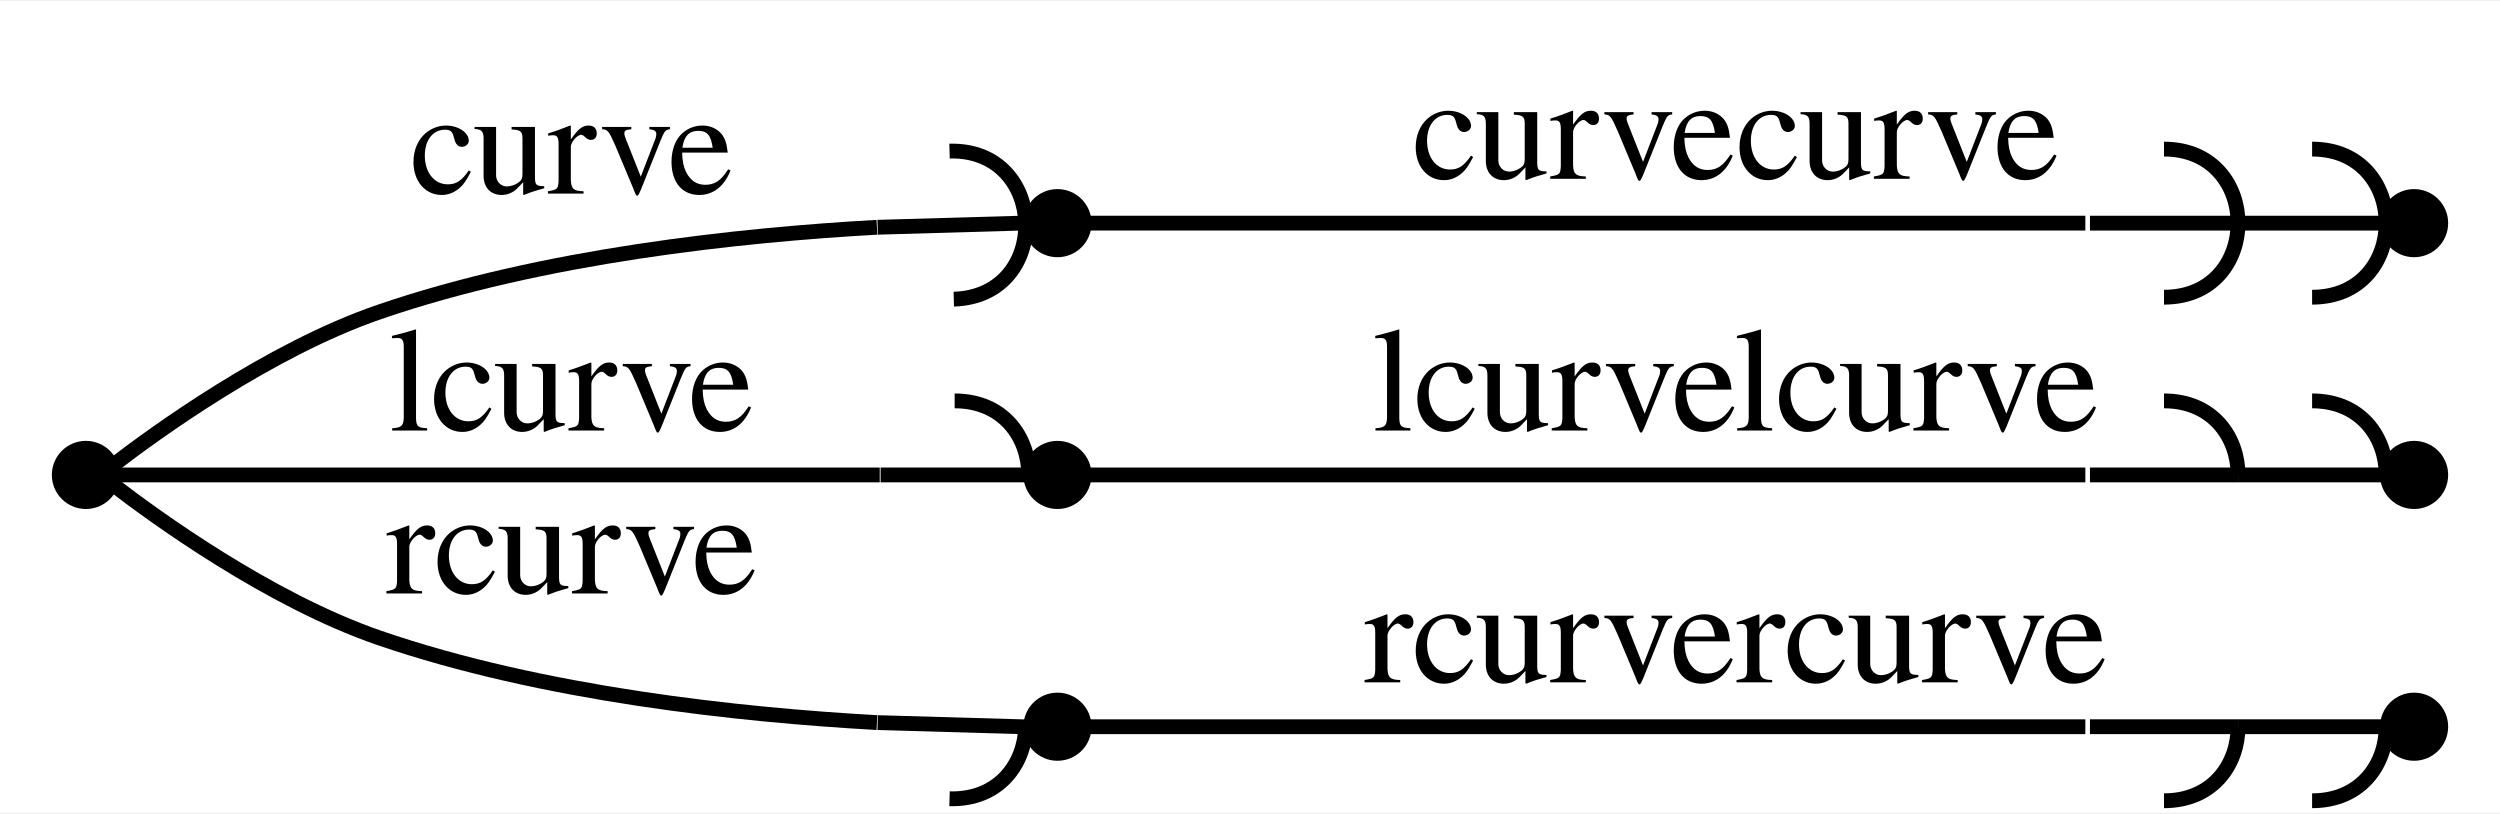
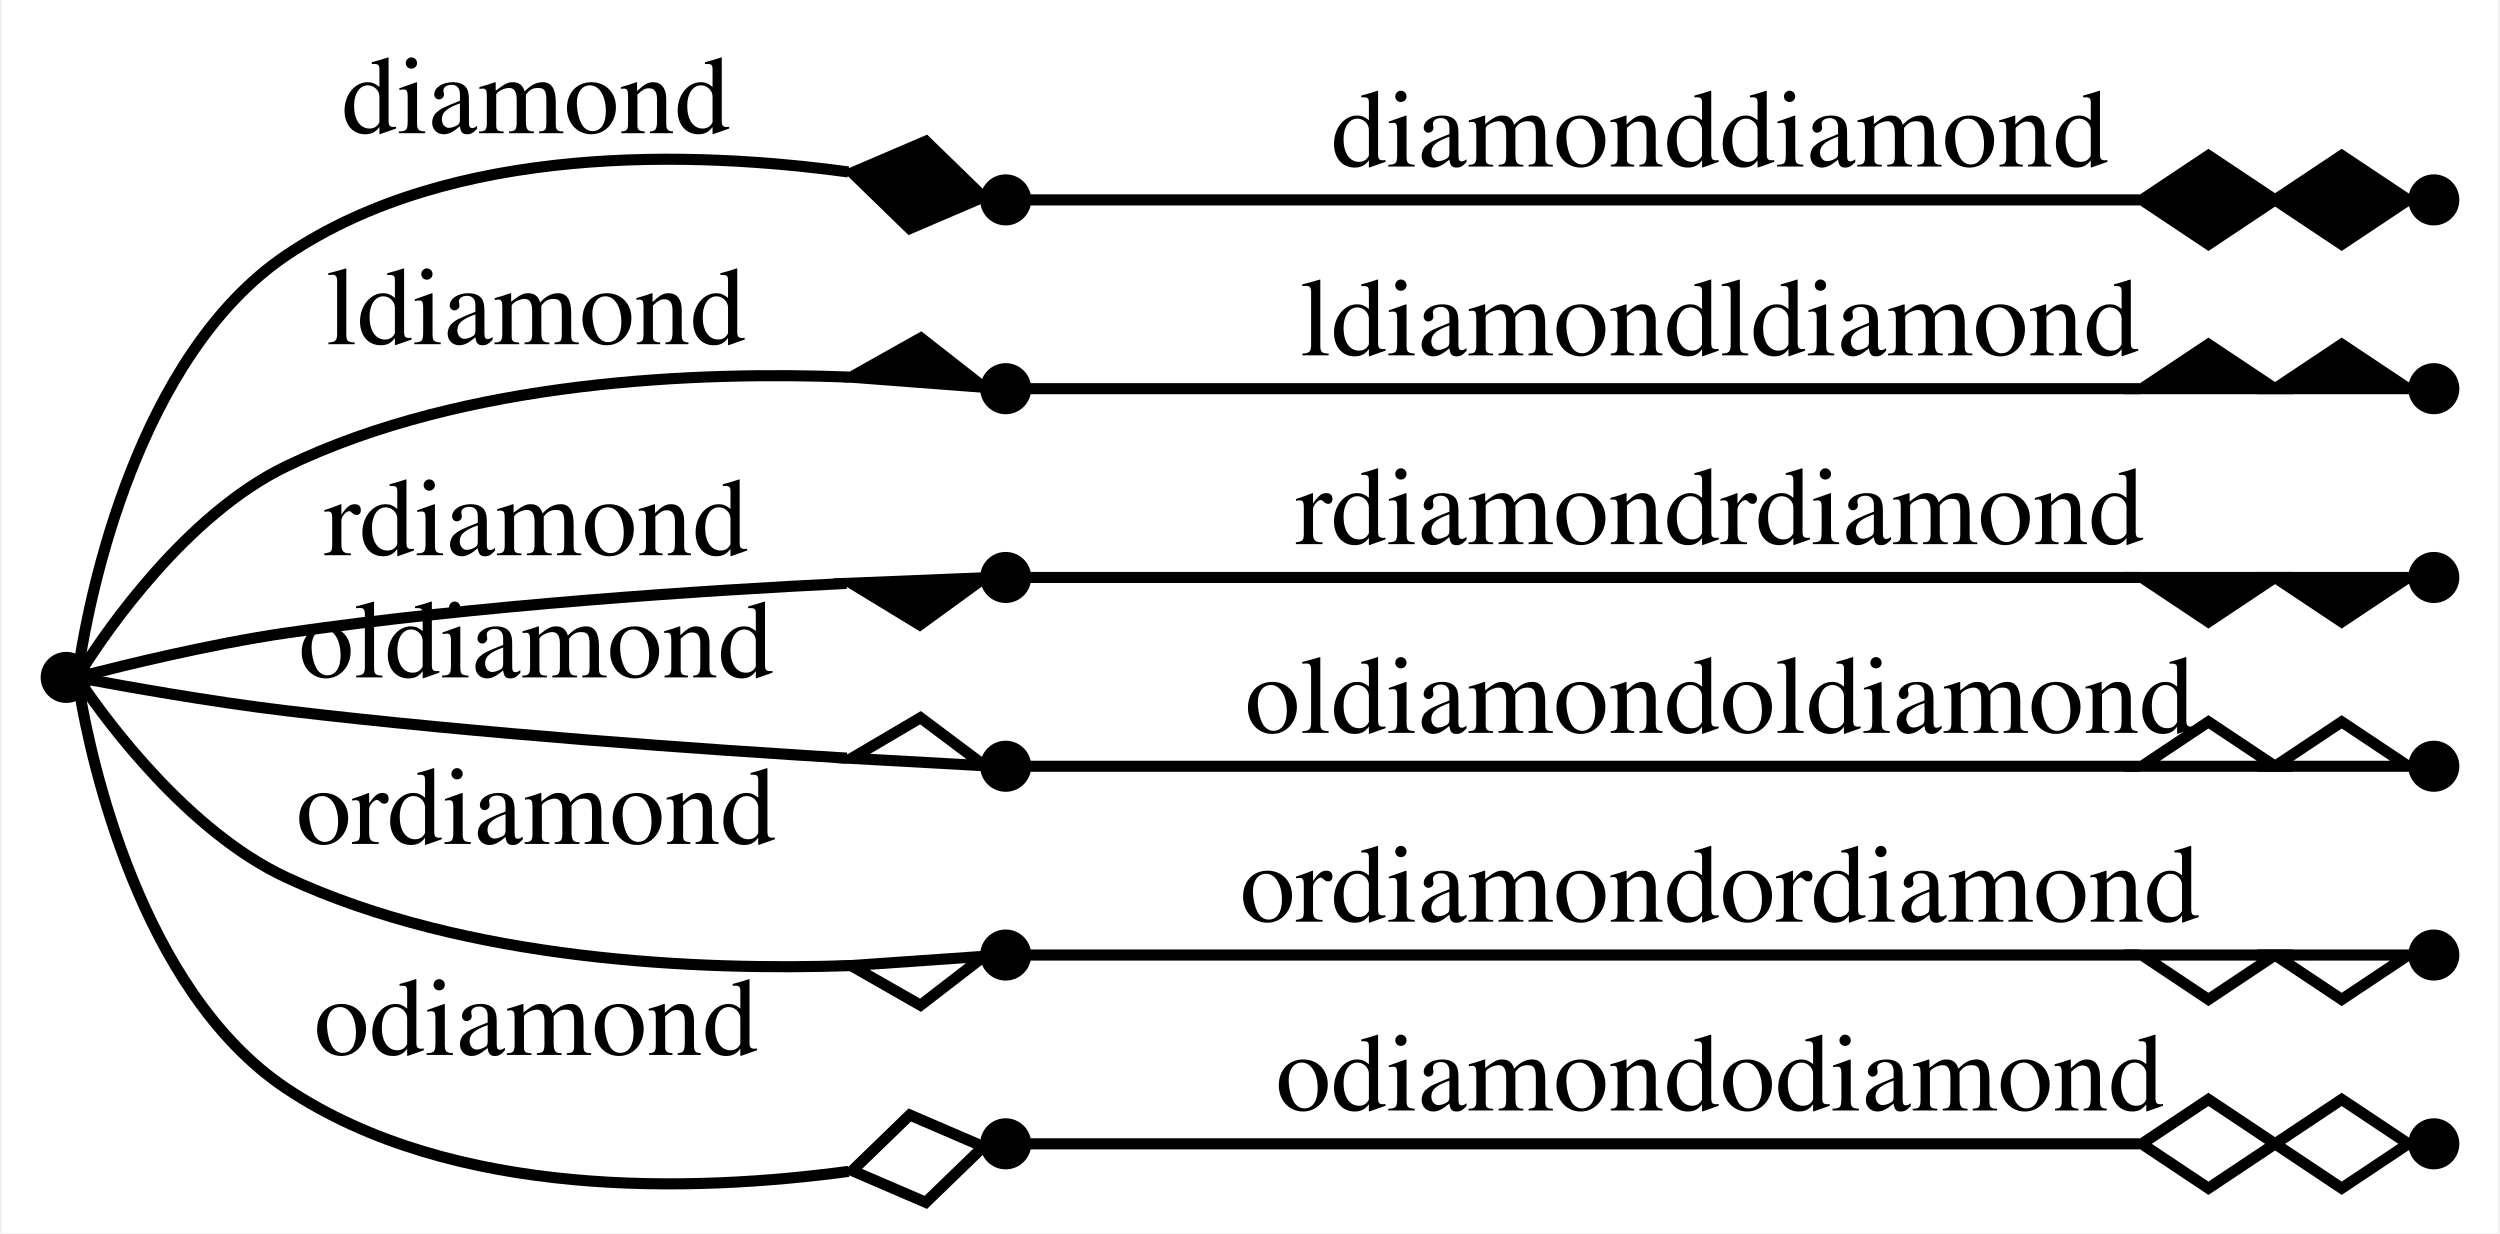
- <svg xmlns="http://www.w3.org/2000/svg" width="169pt" height="55pt" viewBox="0.00 0.00 168.80 54.80">
-   <g id="graph0" class="graph" transform="scale(1 1) rotate(0) translate(4 50.8)">
-     <polygon fill="white" stroke="none" points="-4,4 -4,-50.8 164.8,-50.8 164.8,4 -4,4" />
+ <svg xmlns="http://www.w3.org/2000/svg" width="225pt" height="111pt" viewBox="0.00 0.00 224.80 111.06">
+   <g id="graph0" class="graph" transform="scale(1 1) rotate(0) translate(4 107.059)">
+     <polygon fill="white" stroke="none" points="-4,4 -4,-107.059 220.8,-107.059 220.8,4 -4,4" />
    <g id="node1" class="node">
-       <ellipse fill="black" stroke="black" cx="1.8" cy="-18.8" rx="1.8" ry="1.8" />
+       <ellipse fill="black" stroke="black" cx="1.8" cy="-46.059" rx="1.8" ry="1.8" />
    </g>
    <g id="node2" class="node">
-       <ellipse fill="black" stroke="black" cx="67.4" cy="-35.8" rx="1.8" ry="1.8" />
+       <ellipse fill="black" stroke="black" cx="86.4" cy="-89.059" rx="1.8" ry="1.8" />
    </g>
    <g id="edge1" class="edge">
-       <path fill="none" stroke="black" d="M3.75,-19.545C6.4,-21.579 14.162,-27.242 21.6,-29.8 32.638,-33.596 45.974,-35.007 55.211,-35.522" />
-       <polyline fill="none" stroke="black" points="65.254,-35.81 55.258,-35.523 " />
-       <path fill="none" stroke="black" d="M60.4,-30.669C67.056,-30.86 66.784,-40.856 60.113,-40.665" />
-       <text text-anchor="middle" x="34.6" y="-37.8" font-family="Times,serif" font-size="10.00">curve</text>
+       <path fill="none" stroke="black" d="M3.015,-47.564C3.944,-53.444 8.188,-74.986 21.6,-84.059 36.611,-94.215 58.397,-93.458 72.228,-91.573" />
+       <polygon fill="black" stroke="black" points="72.587,-91.506 77.757,-86.478 84.386,-89.317 79.216,-94.344 72.587,-91.506" />
+       <text text-anchor="middle" x="44.1" y="-95.059" font-family="Times,serif" font-size="10.00">diamond</text>
    </g>
    <g id="node4" class="node">
-       <ellipse fill="black" stroke="black" cx="67.4" cy="-18.8" rx="1.8" ry="1.8" />
+       <ellipse fill="black" stroke="black" cx="86.4" cy="-72.059" rx="1.8" ry="1.8" />
    </g>
    <g id="edge3" class="edge">
-       <path fill="none" stroke="black" d="M3.904,-18.8C9.926,-18.8 39.132,-18.8 55.4,-18.8" />
-       <polyline fill="none" stroke="black" points="65.458,-18.8 55.458,-18.8 " />
-       <path fill="none" stroke="black" d="M65.458,-18.8C65.458,-21.3 63.791,-23.8 60.458,-23.8" />
-       <text text-anchor="middle" x="34.6" y="-21.8" font-family="Times,serif" font-size="10.00">lcurve</text>
+       <path fill="none" stroke="black" d="M3.372,-46.987C5.396,-50.171 12.574,-60.7 21.6,-65.059 37.785,-72.877 58.906,-73.622 72.315,-73.103" />
+       <polygon fill="black" stroke="black" points="84.437,-72.183 78.757,-76.626 72.471,-73.092 84.437,-72.183" />
+       <text text-anchor="middle" x="44.1" y="-76.059" font-family="Times,serif" font-size="10.00">ldiamond</text>
    </g>
    <g id="node6" class="node">
-       <ellipse fill="black" stroke="black" cx="67.4" cy="-1.8" rx="1.8" ry="1.8" />
+       <ellipse fill="black" stroke="black" cx="86.4" cy="-55.059" rx="1.8" ry="1.8" />
    </g>
    <g id="edge5" class="edge">
-       <path fill="none" stroke="black" d="M3.75,-18.055C6.4,-16.021 14.162,-10.358 21.6,-7.8 32.638,-4.004 45.974,-2.593 55.211,-2.078" />
-       <polyline fill="none" stroke="black" points="65.254,-1.79 55.258,-2.077 " />
-       <path fill="none" stroke="black" d="M60.113,3.065C63.448,3.16 65.184,0.709 65.254,-1.79" />
-       <text text-anchor="middle" x="34.6" y="-10.8" font-family="Times,serif" font-size="10.00">rcurve</text>
+       <path fill="none" stroke="black" d="M3.81,-46.324C6.613,-47.045 14.731,-49.064 21.6,-50.059 38.938,-52.572 59.124,-53.886 72.07,-54.525" />
+       <polygon fill="black" stroke="black" points="72.505,-54.543 78.664,-50.791 84.496,-55.033 72.505,-54.543" />
+       <text text-anchor="middle" x="44.1" y="-57.059" font-family="Times,serif" font-size="10.00">rdiamond</text>
+     </g>
+     <g id="node8" class="node">
+       <ellipse fill="black" stroke="black" cx="86.4" cy="-38.059" rx="1.8" ry="1.8" />
+     </g>
+     <g id="edge7" class="edge">
+       <path fill="none" stroke="black" d="M3.815,-45.868C6.629,-45.344 14.773,-43.87 21.6,-43.059 38.997,-40.993 59.169,-39.575 72.096,-38.791" />
+       <polygon fill="none" stroke="black" points="84.498,-38.103 78.729,-42.429 72.516,-38.768 84.498,-38.103" />
+       <text text-anchor="middle" x="44.1" y="-46.059" font-family="Times,serif" font-size="10.00">oldiamond</text>
+     </g>
+     <g id="node10" class="node">
+       <ellipse fill="black" stroke="black" cx="86.4" cy="-21.059" rx="1.8" ry="1.8" />
+     </g>
+     <g id="edge9" class="edge">
+       <path fill="none" stroke="black" d="M3.386,-45.181C5.452,-42.163 12.755,-32.185 21.6,-28.059 37.89,-20.461 58.983,-19.659 72.358,-20.105" />
+       <polygon fill="none" stroke="black" points="72.469,-20.113 78.732,-16.538 84.441,-20.944 72.469,-20.113" />
+       <text text-anchor="middle" x="44.1" y="-31.059" font-family="Times,serif" font-size="10.00">ordiamond</text>
+     </g>
+     <g id="node12" class="node">
+       <ellipse fill="black" stroke="black" cx="86.4" cy="-4.059" rx="1.8" ry="1.8" />
+     </g>
+     <g id="edge11" class="edge">
+       <path fill="none" stroke="black" d="M3.029,-44.593C4.01,-38.863 8.423,-17.871 21.6,-9.059 36.665,1.016 58.436,0.281 72.25,-1.578" />
+       <polygon fill="none" stroke="black" points="72.585,-1.639 79.208,1.212 84.388,-3.805 77.764,-6.657 72.585,-1.639" />
+       <text text-anchor="middle" x="44.1" y="-12.059" font-family="Times,serif" font-size="10.00">odiamond</text>
    </g>
    <g id="node3" class="node">
-       <ellipse fill="black" stroke="black" cx="159" cy="-35.8" rx="1.8" ry="1.8" />
+       <ellipse fill="black" stroke="black" cx="215" cy="-89.059" rx="1.8" ry="1.8" />
    </g>
    <g id="edge2" class="edge">
-       <path fill="none" stroke="black" d="M69.406,-35.8C75.931,-35.8 112.731,-35.8 136.803,-35.8" />
-       <polyline fill="none" stroke="black" points="157.113,-35.8 147.113,-35.8 " />
-       <path fill="none" stroke="black" d="M152.113,-30.8C158.78,-30.8 158.78,-40.8 152.113,-40.8" />
-       <polyline fill="none" stroke="black" points="147.113,-35.8 137.113,-35.8 " />
-       <path fill="none" stroke="black" d="M142.113,-30.8C148.78,-30.8 148.78,-40.8 142.113,-40.8" />
-       <text text-anchor="middle" x="113.2" y="-38.8" font-family="Times,serif" font-size="10.00">curvecurve</text>
+       <path fill="none" stroke="black" d="M88.208,-89.059C95.73,-89.059 153.979,-89.059 188.516,-89.059" />
+       <polygon fill="black" stroke="black" points="200.706,-89.059 206.706,-85.059 212.706,-89.059 206.706,-93.059 200.706,-89.059" />
+       <polygon fill="black" stroke="black" points="188.706,-89.059 194.706,-85.059 200.706,-89.059 194.706,-93.059 188.706,-89.059" />
+       <text text-anchor="middle" x="150.7" y="-92.059" font-family="Times,serif" font-size="10.00">diamonddiamond</text>
    </g>
    <g id="node5" class="node">
-       <ellipse fill="black" stroke="black" cx="159" cy="-18.8" rx="1.8" ry="1.8" />
+       <ellipse fill="black" stroke="black" cx="215" cy="-72.059" rx="1.8" ry="1.8" />
    </g>
    <g id="edge4" class="edge">
-       <path fill="none" stroke="black" d="M69.406,-18.8C75.931,-18.8 112.731,-18.8 136.803,-18.8" />
-       <polyline fill="none" stroke="black" points="157.113,-18.8 147.113,-18.8 " />
-       <path fill="none" stroke="black" d="M157.113,-18.8C157.113,-21.3 155.447,-23.8 152.113,-23.8" />
-       <polyline fill="none" stroke="black" points="147.113,-18.8 137.113,-18.8 " />
-       <path fill="none" stroke="black" d="M147.113,-18.8C147.113,-21.3 145.447,-23.8 142.113,-23.8" />
-       <text text-anchor="middle" x="113.2" y="-21.8" font-family="Times,serif" font-size="10.00">lcurvelcurve</text>
+       <path fill="none" stroke="black" d="M88.208,-72.059C95.73,-72.059 153.979,-72.059 188.516,-72.059" />
+       <polygon fill="black" stroke="black" points="212.706,-72.059 206.706,-76.059 200.706,-72.059 212.706,-72.059" />
+       <polygon fill="black" stroke="black" points="200.706,-72.059 194.706,-76.059 188.706,-72.059 200.706,-72.059" />
+       <text text-anchor="middle" x="150.7" y="-75.059" font-family="Times,serif" font-size="10.00">ldiamondldiamond</text>
    </g>
    <g id="node7" class="node">
-       <ellipse fill="black" stroke="black" cx="159" cy="-1.8" rx="1.8" ry="1.8" />
+       <ellipse fill="black" stroke="black" cx="215" cy="-55.059" rx="1.8" ry="1.8" />
    </g>
    <g id="edge6" class="edge">
-       <path fill="none" stroke="black" d="M69.406,-1.8C75.931,-1.8 112.731,-1.8 136.803,-1.8" />
-       <polyline fill="none" stroke="black" points="157.113,-1.8 147.113,-1.8 " />
-       <path fill="none" stroke="black" d="M152.113,3.2C155.447,3.2 157.113,0.7 157.113,-1.8" />
-       <polyline fill="none" stroke="black" points="147.113,-1.8 137.113,-1.8 " />
-       <path fill="none" stroke="black" d="M142.113,3.2C145.447,3.2 147.113,0.7 147.113,-1.8" />
-       <text text-anchor="middle" x="113.2" y="-4.8" font-family="Times,serif" font-size="10.00">rcurvercurve</text>
+       <path fill="none" stroke="black" d="M88.208,-55.059C95.73,-55.059 153.979,-55.059 188.516,-55.059" />
+       <polygon fill="black" stroke="black" points="200.706,-55.059 206.706,-51.059 212.706,-55.059 200.706,-55.059" />
+       <polygon fill="black" stroke="black" points="188.706,-55.059 194.706,-51.059 200.706,-55.059 188.706,-55.059" />
+       <text text-anchor="middle" x="150.7" y="-58.059" font-family="Times,serif" font-size="10.00">rdiamondrdiamond</text>
+     </g>
+     <g id="node9" class="node">
+       <ellipse fill="black" stroke="black" cx="215" cy="-38.059" rx="1.8" ry="1.8" />
+     </g>
+     <g id="edge8" class="edge">
+       <path fill="none" stroke="black" d="M88.208,-38.059C95.73,-38.059 153.979,-38.059 188.516,-38.059" />
+       <polygon fill="none" stroke="black" points="212.706,-38.059 206.706,-42.059 200.706,-38.059 212.706,-38.059" />
+       <polygon fill="none" stroke="black" points="200.706,-38.059 194.706,-42.059 188.706,-38.059 200.706,-38.059" />
+       <text text-anchor="middle" x="150.7" y="-41.059" font-family="Times,serif" font-size="10.00">oldiamondoldiamond</text>
+     </g>
+     <g id="node11" class="node">
+       <ellipse fill="black" stroke="black" cx="215" cy="-21.059" rx="1.8" ry="1.8" />
+     </g>
+     <g id="edge10" class="edge">
+       <path fill="none" stroke="black" d="M88.208,-21.059C95.73,-21.059 153.979,-21.059 188.516,-21.059" />
+       <polygon fill="none" stroke="black" points="200.706,-21.059 206.706,-17.059 212.706,-21.059 200.706,-21.059" />
+       <polygon fill="none" stroke="black" points="188.706,-21.059 194.706,-17.059 200.706,-21.059 188.706,-21.059" />
+       <text text-anchor="middle" x="150.7" y="-24.059" font-family="Times,serif" font-size="10.00">ordiamondordiamond</text>
+     </g>
+     <g id="node13" class="node">
+       <ellipse fill="black" stroke="black" cx="215" cy="-4.059" rx="1.8" ry="1.8" />
+     </g>
+     <g id="edge12" class="edge">
+       <path fill="none" stroke="black" d="M88.208,-4.059C95.73,-4.059 153.979,-4.059 188.516,-4.059" />
+       <polygon fill="none" stroke="black" points="200.706,-4.059 206.706,-0.059 212.706,-4.059 206.706,-8.059 200.706,-4.059" />
+       <polygon fill="none" stroke="black" points="188.706,-4.059 194.706,-0.059 200.706,-4.059 194.706,-8.059 188.706,-4.059" />
+       <text text-anchor="middle" x="150.7" y="-7.059" font-family="Times,serif" font-size="10.00">odiamondodiamond</text>
    </g>
  </g>
</svg>
